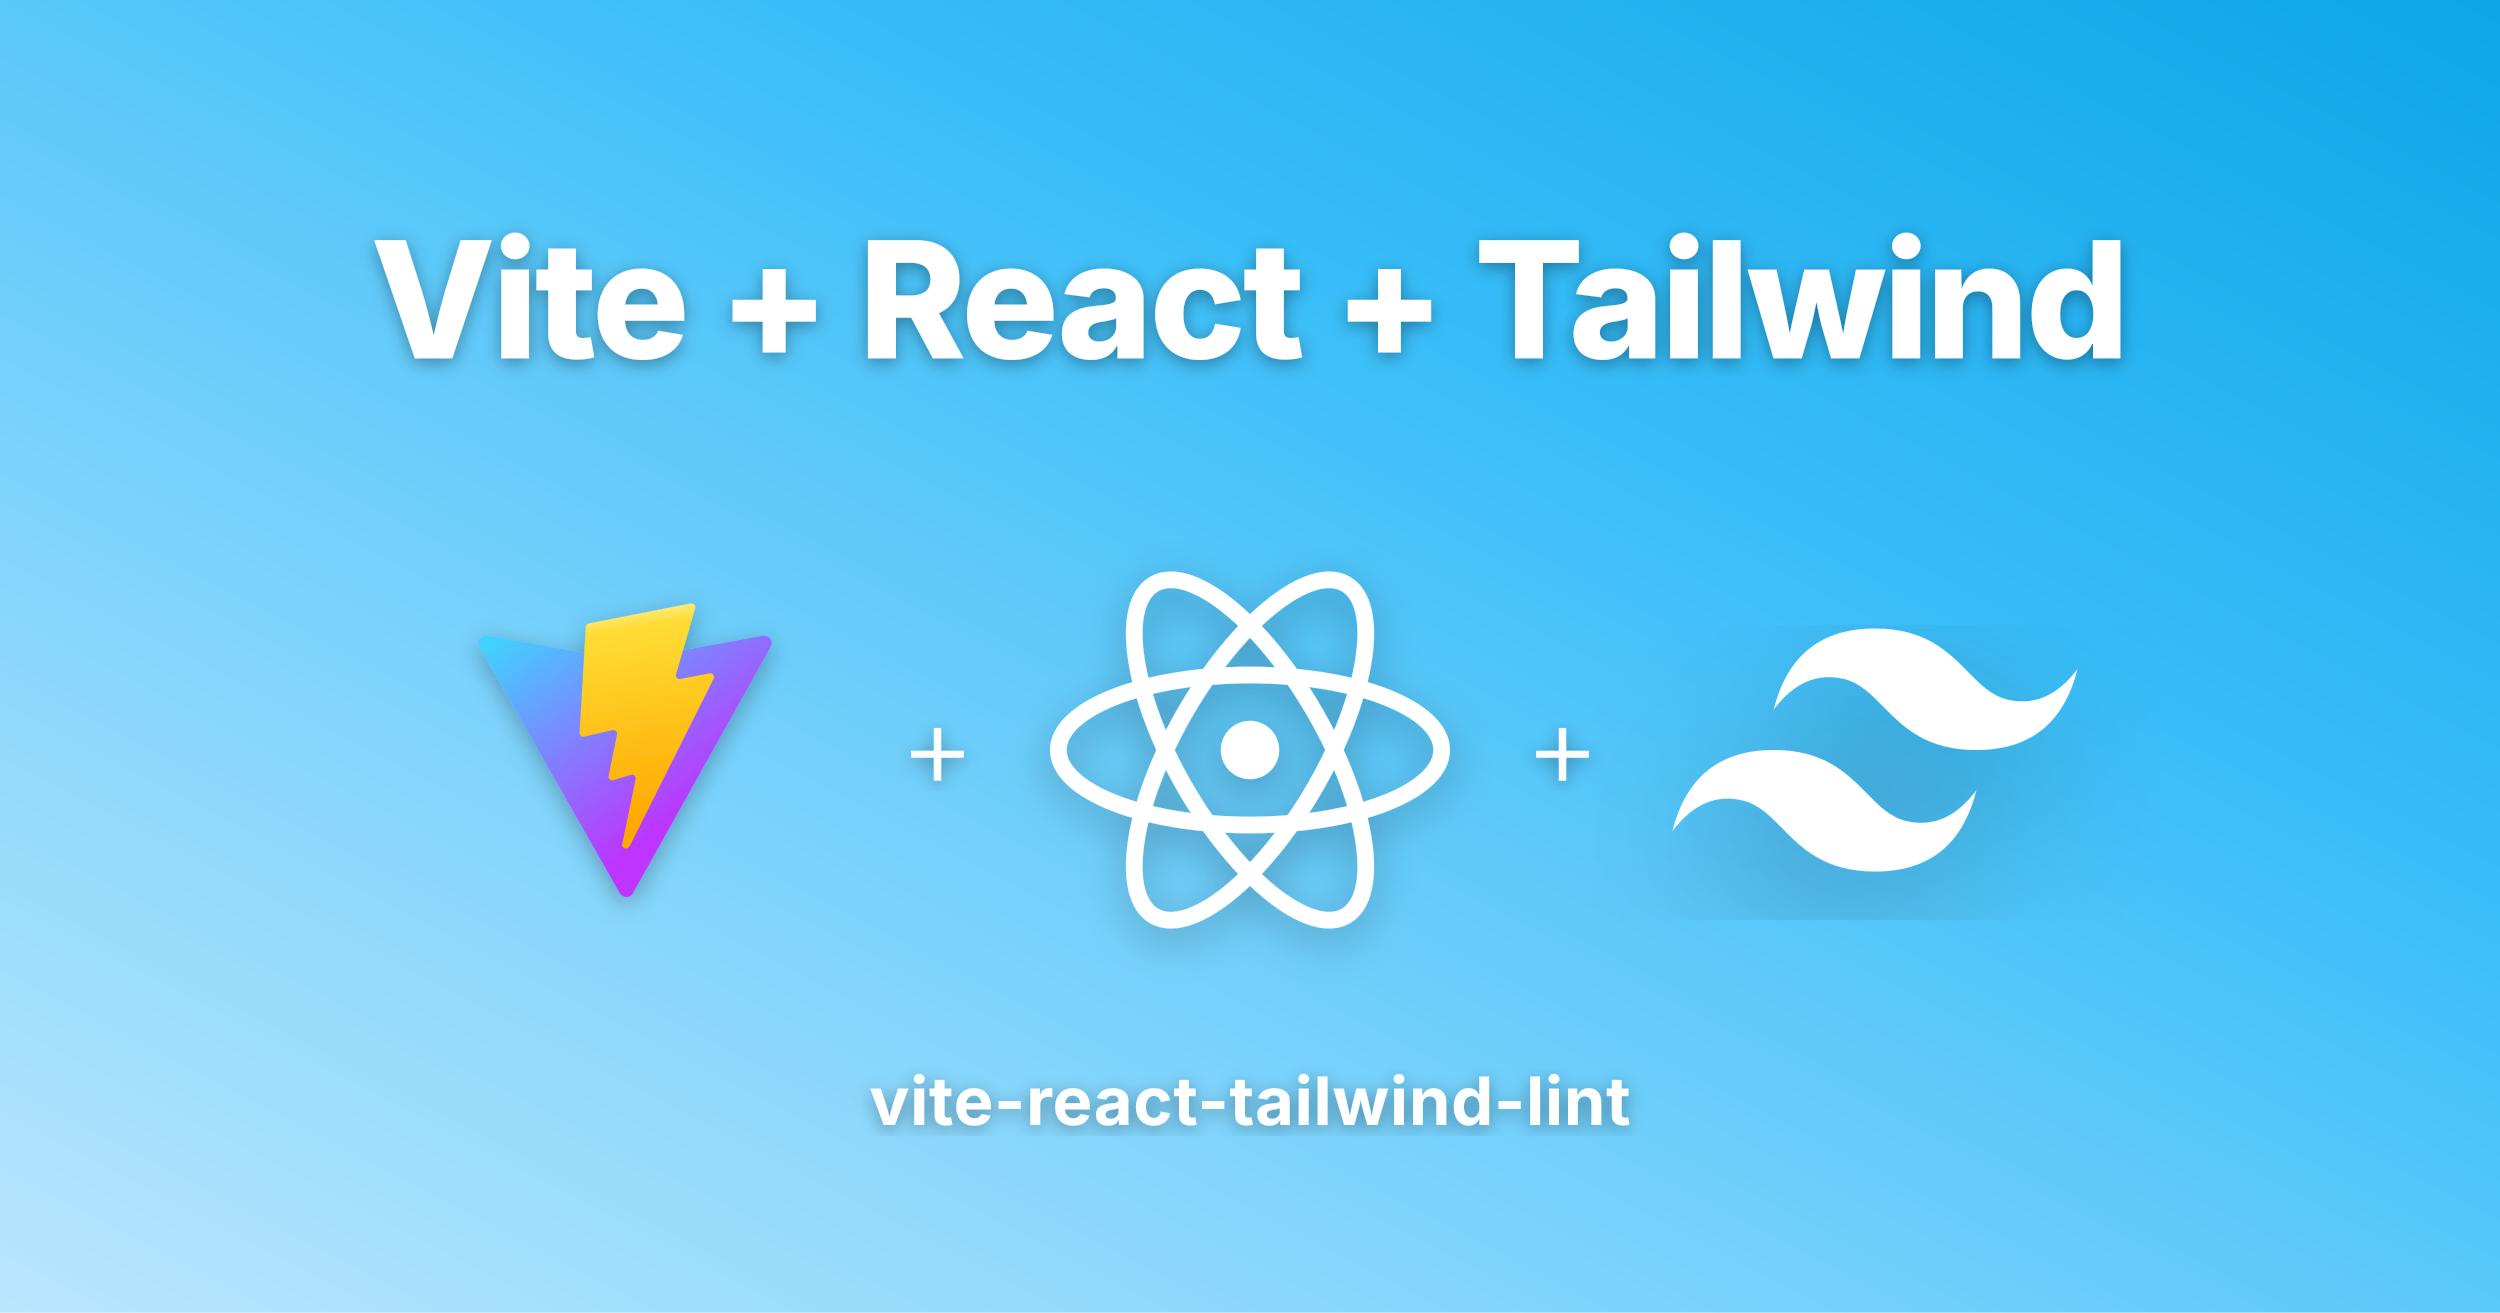
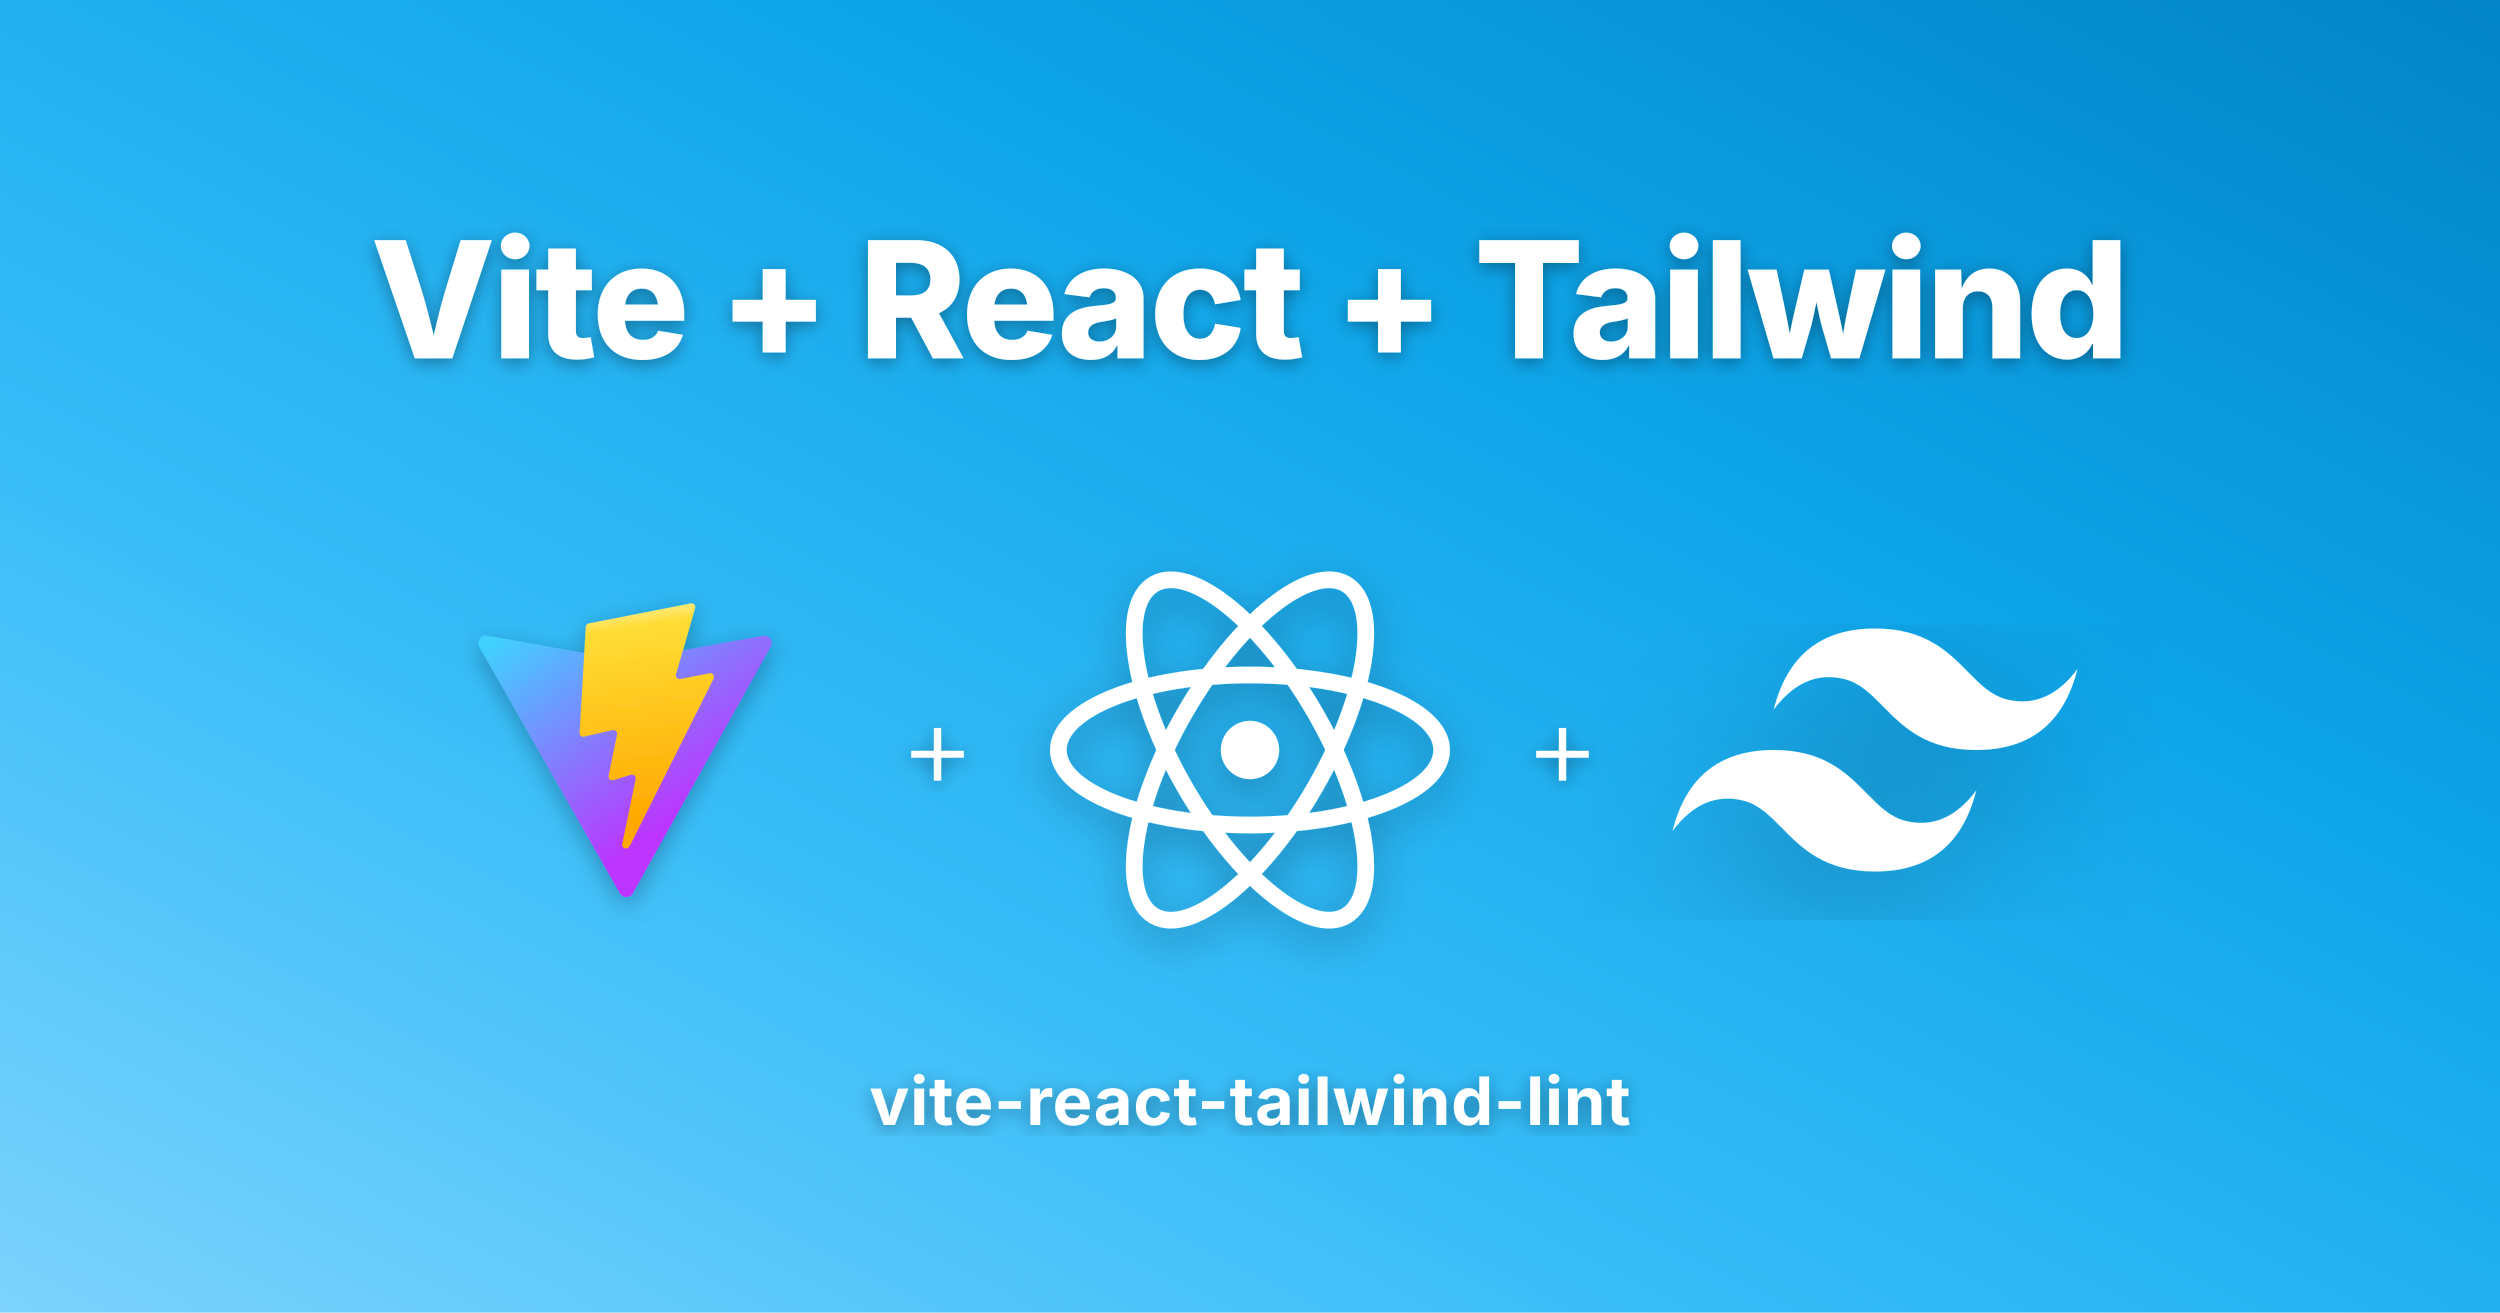
<svg xmlns="http://www.w3.org/2000/svg" viewBox="0 0 1200 630" width="1200" height="630" role="img" aria-label="Vite + React + Tailwind - vite-react-tailwind-lint starter">
  <defs>
    <linearGradient id="bg" x1="0%" y1="100%" x2="100%" y2="0%">
-       <stop offset="0%" stop-color="#BAE6FD" />
-       <stop offset="33%" stop-color="#7DD3FC" />
-       <stop offset="66%" stop-color="#38BDF8" />
-       <stop offset="100%" stop-color="#0EA5E9" />
+       <stop offset="0%" stop-color="#7DD3FC" />
+       <stop offset="33%" stop-color="#38BDF8" />
+       <stop offset="66%" stop-color="#0EA5E9" />
+       <stop offset="100%" stop-color="#0284C7" />
    </linearGradient>
    <linearGradient id="vmark" x1="-.828%" x2="57.636%" y1="7.652%" y2="78.411%">
      <stop offset="0%" stop-color="#41D1FF" />
      <stop offset="100%" stop-color="#BD34FE" />
    </linearGradient>
    <linearGradient id="vbolt" x1="43.376%" x2="50.316%" y1="2.242%" y2="89.03%">
      <stop offset="0%" stop-color="#FFEA83" />
      <stop offset="8.333%" stop-color="#FFDD35" />
      <stop offset="100%" stop-color="#FFA800" />
    </linearGradient>
    <filter id="soft" x="-20%" y="-20%" width="140%" height="140%">
      <feDropShadow dx="0" dy="6" stdDeviation="10" flood-color="#000" flood-opacity="0.28" />
    </filter>
    <filter id="text-soft" x="-20%" y="-20%" width="140%" height="140%">
      <feDropShadow dx="0" dy="2" stdDeviation="4" flood-color="#000" flood-opacity="0.35" />
    </filter>
  </defs>
  <rect width="1200" height="630" fill="url(#bg)" />
  <text x="600" y="172" text-anchor="middle" fill="#ffffff" font-family="-apple-system, BlinkMacSystemFont, 'Segoe UI', Inter, Helvetica, Arial, sans-serif" font-size="78" font-weight="800" letter-spacing="-1.6" filter="url(#text-soft)">Vite + React + Tailwind</text>
  <g transform="translate(300 360) scale(0.55) translate(-128 -128)" filter="url(#soft)">
    <path fill="url(#vmark)" d="M255.153 37.938L134.897 252.976c-2.483 4.44-8.862 4.466-11.382.048L.875 37.958c-2.746-4.814 1.371-10.646 6.827-9.67l120.385 21.517a6.537 6.537 0 0 0 2.322-.004l117.867-21.483c5.438-.991 9.574 4.796 6.877 9.62Z" />
    <path fill="url(#vbolt)" d="M185.432.063L96.44 17.501a3.268 3.268 0 0 0-2.634 3.014l-5.474 92.456a3.268 3.268 0 0 0 3.997 3.378l24.777-5.718c2.318-.535 4.413 1.507 3.936 3.838l-7.361 36.047c-.495 2.426 1.782 4.5 4.151 3.78l15.304-4.649c2.372-.72 4.652 1.36 4.15 3.788l-11.698 56.621c-.732 3.542 3.979 5.473 5.943 2.437l1.313-2.028l72.516-144.72c1.215-2.423-.88-5.186-3.54-4.672l-25.505 4.922c-2.396.462-4.435-1.77-3.759-4.114l16.646-57.705c.677-2.35-1.37-4.583-3.769-4.113Z" />
  </g>
  <g transform="translate(600 360)" stroke="#FFFFFF" stroke-width="8" fill="none" filter="url(#soft)">
    <ellipse cx="0" cy="0" rx="92" ry="36" />
    <ellipse cx="0" cy="0" rx="92" ry="36" transform="rotate(60)" />
    <ellipse cx="0" cy="0" rx="92" ry="36" transform="rotate(120)" />
    <circle cx="0" cy="0" r="14" fill="#FFFFFF" stroke="none" />
  </g>
  <g transform="translate(900 360) scale(3.6) translate(-27 -16.2)" filter="url(#soft)">
    <path fill-rule="evenodd" clip-rule="evenodd" fill="#FFFFFF" d="M27 0C19.8 0 15.3 3.6 13.5 10.8C16.2 7.2 19.35 5.85 22.95 6.75C25.004 7.263 26.472 8.754 28.097 10.404C30.744 13.094 33.808 16.2 40.5 16.2C47.7 16.2 52.2 12.6 54 5.4C51.3 9 48.15 10.35 44.55 9.45C42.496 8.937 41.028 7.446 39.403 5.796C36.756 3.106 33.692 0 27 0ZM13.5 16.2C6.3 16.2 1.8 19.8 0 27C2.7 23.4 5.85 22.05 9.45 22.95C11.504 23.464 12.972 24.954 14.597 26.604C17.244 29.294 20.308 32.4 27 32.4C34.2 32.4 38.7 28.8 40.5 21.6C37.8 25.2 34.65 26.55 31.05 25.65C28.996 25.137 27.528 23.646 25.903 21.996C23.256 19.306 20.192 16.2 13.5 16.2Z" />
  </g>
  <g fill="#ffffff" font-size="56" font-weight="300" text-anchor="middle" font-family="-apple-system, BlinkMacSystemFont, 'Segoe UI', Inter, Helvetica, Arial, sans-serif" filter="url(#text-soft)">
    <text x="450" y="378">+</text>
    <text x="750" y="378">+</text>
  </g>
  <text x="600" y="540" text-anchor="middle" fill="#ffffff" font-family="-apple-system, BlinkMacSystemFont, 'Segoe UI', Inter, Helvetica, Arial, sans-serif" font-size="32" font-weight="700" letter-spacing="0.4" filter="url(#text-soft)">vite-react-tailwind-lint</text>
</svg>
